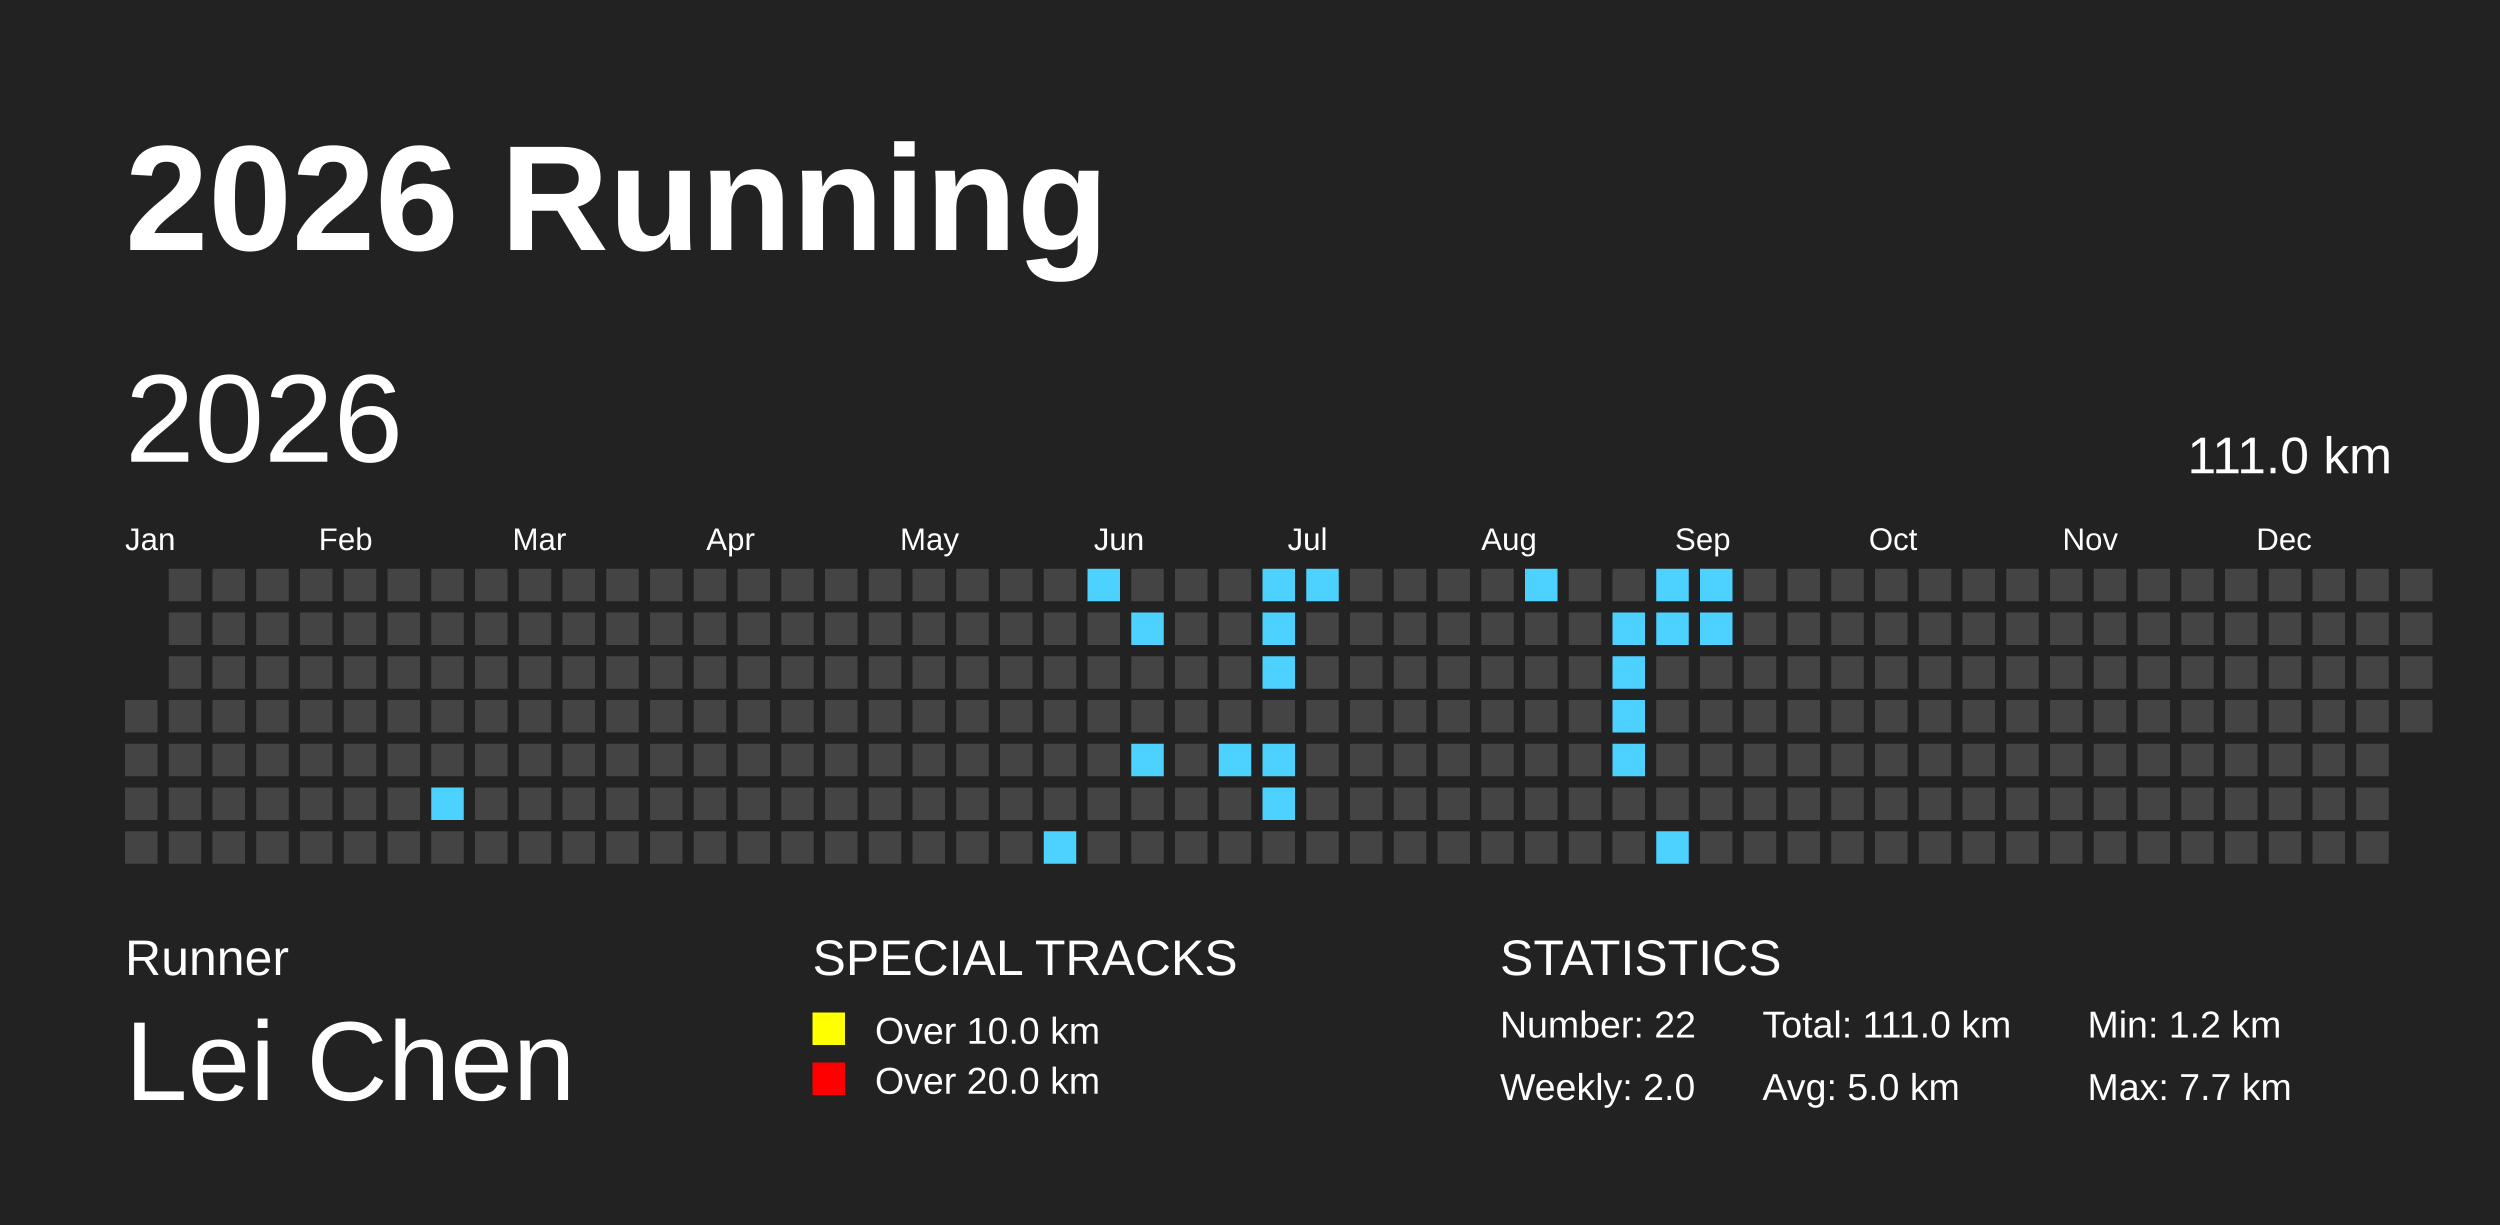
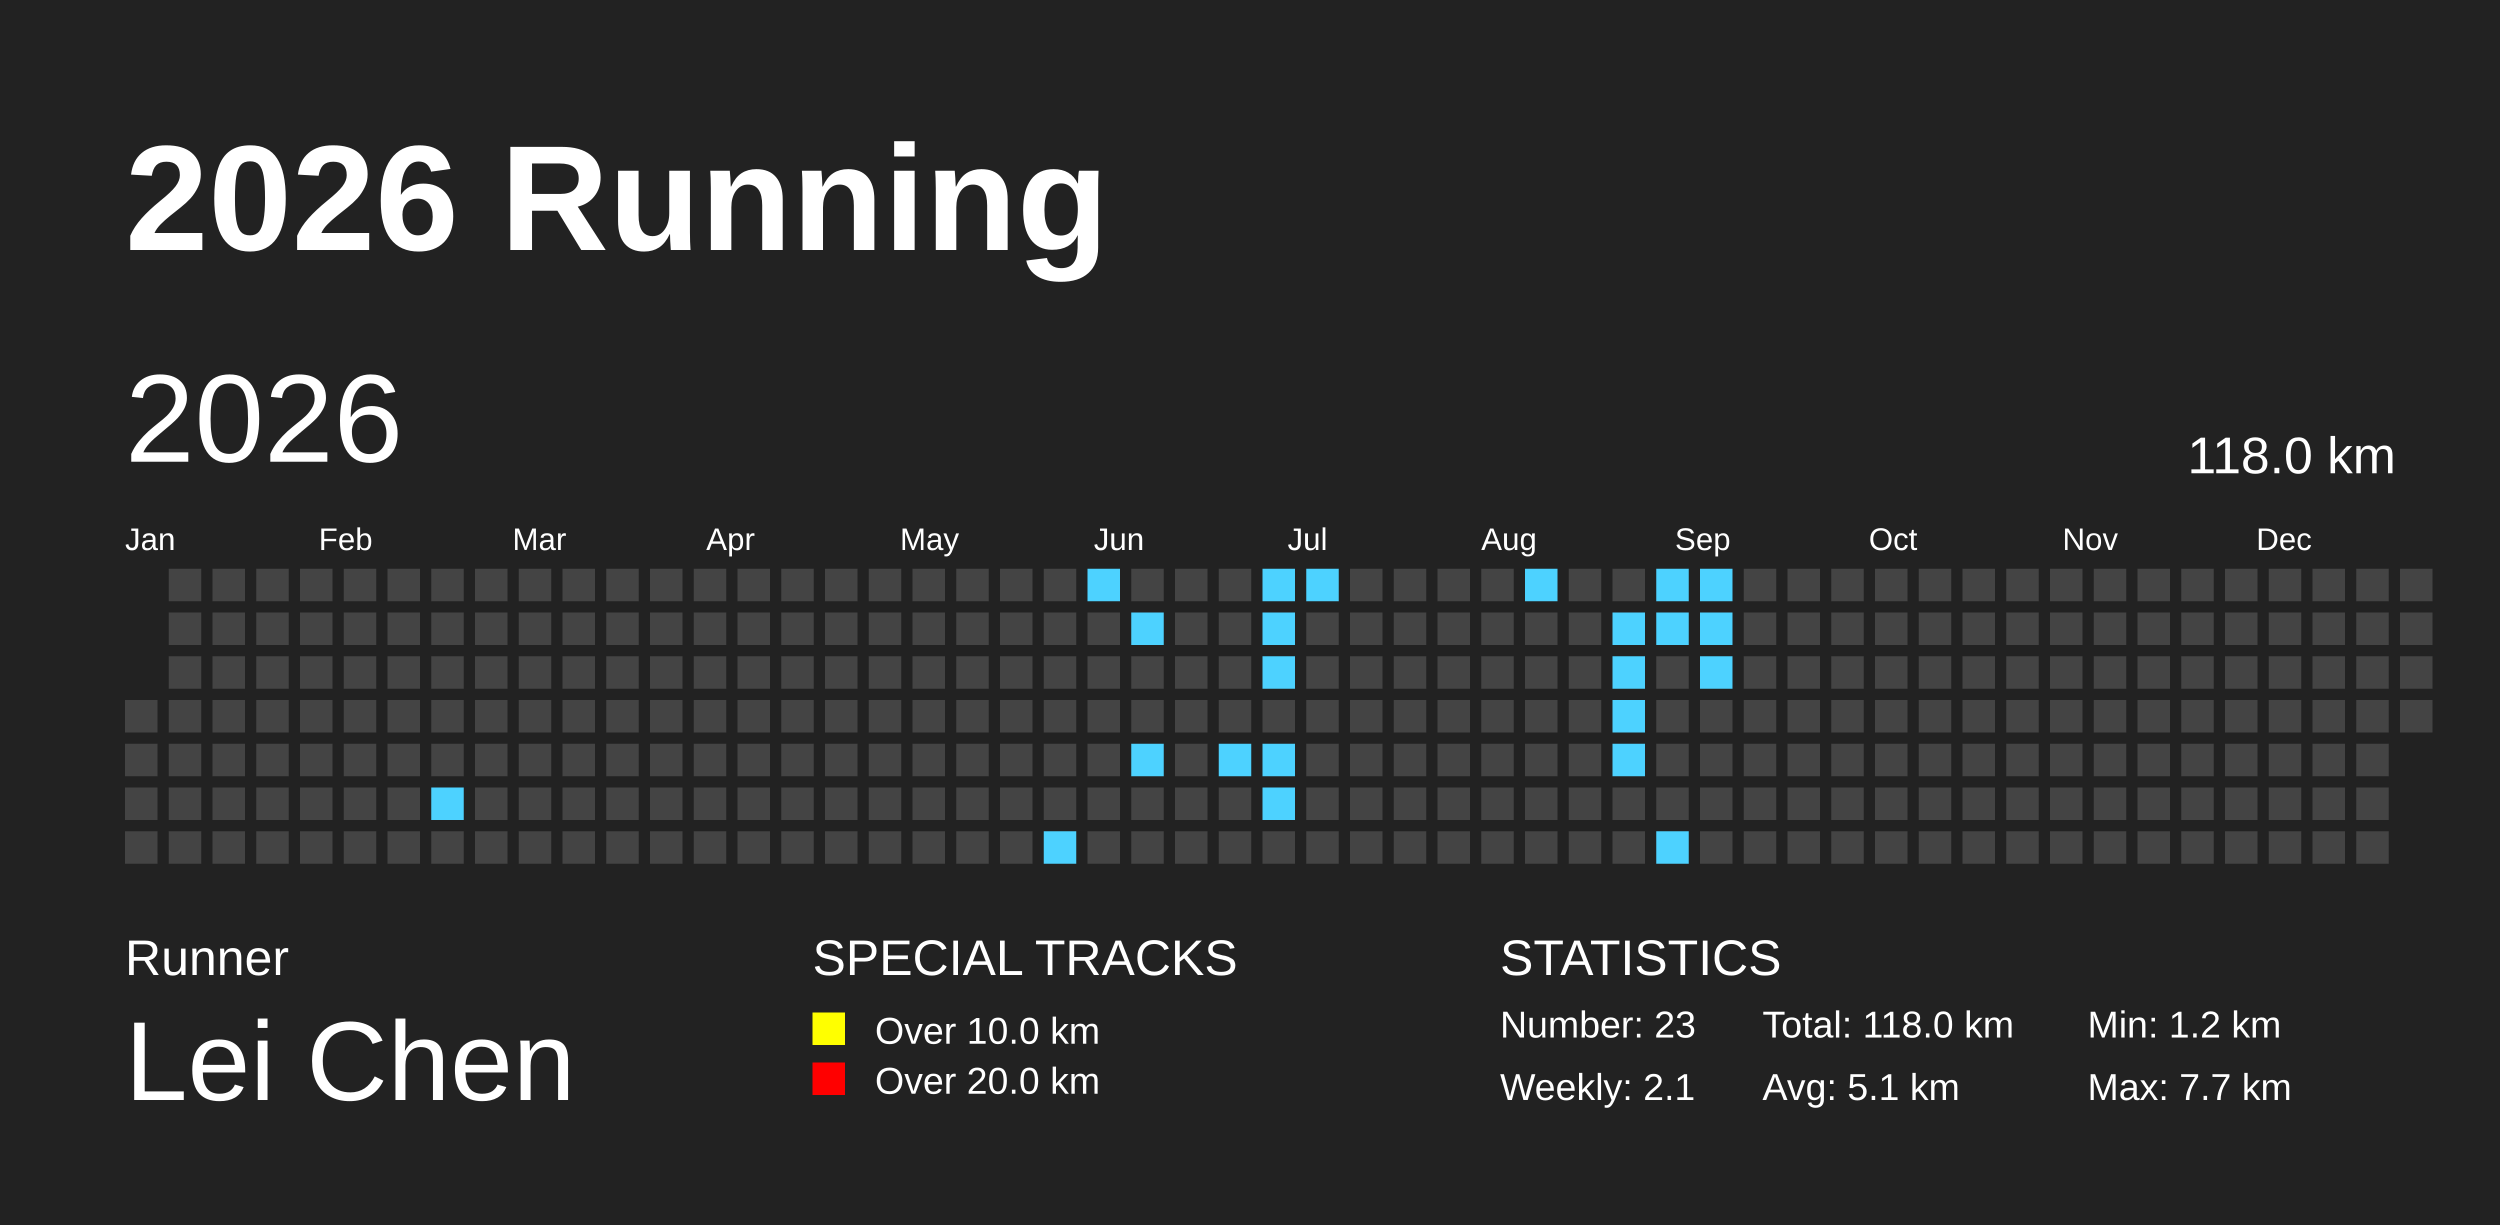
<svg xmlns="http://www.w3.org/2000/svg" baseProfile="full" height="98mm" version="1.1" viewBox="0,0,200,98" width="200mm">
  <defs />
  <rect fill="#222222" height="98" width="200" x="0" y="0" />
  <text fill="#FFFFFF" style="font-size:12px; font-family:Arial; font-weight:bold;" x="10" y="20">2026 Running</text>
  <text fill="#FFFFFF" style="font-size:4px; font-family:Arial" x="10" y="78">Runner</text>
  <text fill="#FFFFFF" style="font-size:9px; font-family:Arial" x="10" y="88">Lei Chen</text>
  <text fill="#FFFFFF" style="font-size:4px; font-family:Arial" x="65" y="78">SPECIAL TRACKS</text>
  <rect fill="yellow" height="2.6" width="2.6" x="65" y="81" />
  <text fill="#FFFFFF" style="font-size:3px; font-family:Arial" x="70" y="83.5">Over 10.0 km</text>
  <rect fill="red" height="2.6" width="2.6" x="65" y="85" />
  <text fill="#FFFFFF" style="font-size:3px; font-family:Arial" x="70" y="87.5">Over 20.0 km</text>
  <text fill="#FFFFFF" style="font-size:4px; font-family:Arial" x="120" y="78">STATISTICS</text>
-   <text fill="#FFFFFF" style="font-size:3px; font-family:Arial" x="120" y="83">Number: 22</text>
-   <text fill="#FFFFFF" style="font-size:3px; font-family:Arial" x="120" y="88">Weekly: 2.0</text>
-   <text fill="#FFFFFF" style="font-size:3px; font-family:Arial" x="141" y="83">Total: 111.0 km</text>
-   <text fill="#FFFFFF" style="font-size:3px; font-family:Arial" x="141" y="88">Avg: 5.0 km</text>
+   <text fill="#FFFFFF" style="font-size:3px; font-family:Arial" x="120" y="83">Number: 23</text>
+   <text fill="#FFFFFF" style="font-size:3px; font-family:Arial" x="120" y="88">Weekly: 2.1</text>
+   <text fill="#FFFFFF" style="font-size:3px; font-family:Arial" x="141" y="83">Total: 118.0 km</text>
+   <text fill="#FFFFFF" style="font-size:3px; font-family:Arial" x="141" y="88">Avg: 5.1 km</text>
  <text fill="#FFFFFF" style="font-size:3px; font-family:Arial" x="167" y="83">Min: 1.2 km</text>
  <text fill="#FFFFFF" style="font-size:3px; font-family:Arial" x="167" y="88">Max: 7.7 km</text>
  <text dominant-baseline="hanging" fill="#FFFFFF" style="font-size:10.0px; font-family:Arial;" x="10" y="30">2026</text>
-   <text dominant-baseline="hanging" fill="#FFFFFF" style="font-size:4.125px; font-family:Arial;" x="175" y="35">111.0 km</text>
+   <text dominant-baseline="hanging" fill="#FFFFFF" style="font-size:4.125px; font-family:Arial;" x="175" y="35">118.0 km</text>
  <text fill="#FFFFFF" style="font-size:2.5px; font-family:Arial" x="10.0" y="44">Jan</text>
  <text fill="#FFFFFF" style="font-size:2.5px; font-family:Arial" x="25.5" y="44">Feb</text>
  <text fill="#FFFFFF" style="font-size:2.5px; font-family:Arial" x="41.0" y="44">Mar</text>
  <text fill="#FFFFFF" style="font-size:2.5px; font-family:Arial" x="56.5" y="44">Apr</text>
  <text fill="#FFFFFF" style="font-size:2.5px; font-family:Arial" x="72.0" y="44">May</text>
  <text fill="#FFFFFF" style="font-size:2.5px; font-family:Arial" x="87.5" y="44">Jun</text>
  <text fill="#FFFFFF" style="font-size:2.5px; font-family:Arial" x="103.0" y="44">Jul</text>
  <text fill="#FFFFFF" style="font-size:2.5px; font-family:Arial" x="118.5" y="44">Aug</text>
  <text fill="#FFFFFF" style="font-size:2.5px; font-family:Arial" x="134.0" y="44">Sep</text>
  <text fill="#FFFFFF" style="font-size:2.5px; font-family:Arial" x="149.5" y="44">Oct</text>
  <text fill="#FFFFFF" style="font-size:2.5px; font-family:Arial" x="165.0" y="44">Nov</text>
  <text fill="#FFFFFF" style="font-size:2.5px; font-family:Arial" x="180.5" y="44">Dec</text>
  <rect fill="#444444" height="2.6" width="2.6" x="10.0" y="56.0" />
  <rect fill="#444444" height="2.6" width="2.6" x="10.0" y="59.5" />
  <rect fill="#444444" height="2.6" width="2.6" x="10.0" y="63.0" />
  <rect fill="#444444" height="2.6" width="2.6" x="10.0" y="66.5" />
  <rect fill="#444444" height="2.6" width="2.6" x="13.5" y="45.5" />
  <rect fill="#444444" height="2.6" width="2.6" x="13.5" y="49.0" />
  <rect fill="#444444" height="2.6" width="2.6" x="13.5" y="52.5" />
  <rect fill="#444444" height="2.6" width="2.6" x="13.5" y="56.0" />
  <rect fill="#444444" height="2.6" width="2.6" x="13.5" y="59.5" />
  <rect fill="#444444" height="2.6" width="2.6" x="13.5" y="63.0" />
  <rect fill="#444444" height="2.6" width="2.6" x="13.5" y="66.5" />
  <rect fill="#444444" height="2.6" width="2.6" x="17.0" y="45.5" />
  <rect fill="#444444" height="2.6" width="2.6" x="17.0" y="49.0" />
  <rect fill="#444444" height="2.6" width="2.6" x="17.0" y="52.5" />
  <rect fill="#444444" height="2.6" width="2.6" x="17.0" y="56.0" />
  <rect fill="#444444" height="2.6" width="2.6" x="17.0" y="59.5" />
  <rect fill="#444444" height="2.6" width="2.6" x="17.0" y="63.0" />
  <rect fill="#444444" height="2.6" width="2.6" x="17.0" y="66.5" />
  <rect fill="#444444" height="2.6" width="2.6" x="20.5" y="45.5" />
  <rect fill="#444444" height="2.6" width="2.6" x="20.5" y="49.0" />
  <rect fill="#444444" height="2.6" width="2.6" x="20.5" y="52.5" />
  <rect fill="#444444" height="2.6" width="2.6" x="20.5" y="56.0" />
  <rect fill="#444444" height="2.6" width="2.6" x="20.5" y="59.5" />
  <rect fill="#444444" height="2.6" width="2.6" x="20.5" y="63.0" />
  <rect fill="#444444" height="2.6" width="2.6" x="20.5" y="66.5" />
  <rect fill="#444444" height="2.6" width="2.6" x="24.0" y="45.5" />
  <rect fill="#444444" height="2.6" width="2.6" x="24.0" y="49.0" />
  <rect fill="#444444" height="2.6" width="2.6" x="24.0" y="52.5" />
  <rect fill="#444444" height="2.6" width="2.6" x="24.0" y="56.0" />
  <rect fill="#444444" height="2.6" width="2.6" x="24.0" y="59.5" />
  <rect fill="#444444" height="2.6" width="2.6" x="24.0" y="63.0" />
  <rect fill="#444444" height="2.6" width="2.6" x="24.0" y="66.5" />
  <rect fill="#444444" height="2.6" width="2.6" x="27.5" y="45.5" />
  <rect fill="#444444" height="2.6" width="2.6" x="27.5" y="49.0" />
  <rect fill="#444444" height="2.6" width="2.6" x="27.5" y="52.5" />
  <rect fill="#444444" height="2.6" width="2.6" x="27.5" y="56.0" />
  <rect fill="#444444" height="2.6" width="2.6" x="27.5" y="59.5" />
  <rect fill="#444444" height="2.6" width="2.6" x="27.5" y="63.0" />
  <rect fill="#444444" height="2.6" width="2.6" x="27.5" y="66.5" />
  <rect fill="#444444" height="2.6" width="2.6" x="31.0" y="45.5" />
  <rect fill="#444444" height="2.6" width="2.6" x="31.0" y="49.0" />
  <rect fill="#444444" height="2.6" width="2.6" x="31.0" y="52.5" />
  <rect fill="#444444" height="2.6" width="2.6" x="31.0" y="56.0" />
  <rect fill="#444444" height="2.6" width="2.6" x="31.0" y="59.5" />
  <rect fill="#444444" height="2.6" width="2.6" x="31.0" y="63.0" />
  <rect fill="#444444" height="2.6" width="2.6" x="31.0" y="66.5" />
  <rect fill="#444444" height="2.6" width="2.6" x="34.5" y="45.5" />
  <rect fill="#444444" height="2.6" width="2.6" x="34.5" y="49.0" />
  <rect fill="#444444" height="2.6" width="2.6" x="34.5" y="52.5" />
  <rect fill="#444444" height="2.6" width="2.6" x="34.5" y="56.0" />
  <rect fill="#444444" height="2.6" width="2.6" x="34.5" y="59.5" />
  <rect fill="#4DD2FF" height="2.6" width="2.6" x="34.5" y="63.0" />
  <rect fill="#444444" height="2.6" width="2.6" x="34.5" y="66.5" />
  <rect fill="#444444" height="2.6" width="2.6" x="38.0" y="45.5" />
  <rect fill="#444444" height="2.6" width="2.6" x="38.0" y="49.0" />
  <rect fill="#444444" height="2.6" width="2.6" x="38.0" y="52.5" />
  <rect fill="#444444" height="2.6" width="2.6" x="38.0" y="56.0" />
  <rect fill="#444444" height="2.6" width="2.6" x="38.0" y="59.5" />
  <rect fill="#444444" height="2.6" width="2.6" x="38.0" y="63.0" />
  <rect fill="#444444" height="2.6" width="2.6" x="38.0" y="66.5" />
  <rect fill="#444444" height="2.6" width="2.6" x="41.5" y="45.5" />
  <rect fill="#444444" height="2.6" width="2.6" x="41.5" y="49.0" />
  <rect fill="#444444" height="2.6" width="2.6" x="41.5" y="52.5" />
  <rect fill="#444444" height="2.6" width="2.6" x="41.5" y="56.0" />
  <rect fill="#444444" height="2.6" width="2.6" x="41.5" y="59.5" />
  <rect fill="#444444" height="2.6" width="2.6" x="41.5" y="63.0" />
  <rect fill="#444444" height="2.6" width="2.6" x="41.5" y="66.5" />
  <rect fill="#444444" height="2.6" width="2.6" x="45.0" y="45.5" />
  <rect fill="#444444" height="2.6" width="2.6" x="45.0" y="49.0" />
  <rect fill="#444444" height="2.6" width="2.6" x="45.0" y="52.5" />
  <rect fill="#444444" height="2.6" width="2.6" x="45.0" y="56.0" />
  <rect fill="#444444" height="2.6" width="2.6" x="45.0" y="59.5" />
  <rect fill="#444444" height="2.6" width="2.6" x="45.0" y="63.0" />
  <rect fill="#444444" height="2.6" width="2.6" x="45.0" y="66.5" />
  <rect fill="#444444" height="2.6" width="2.6" x="48.5" y="45.5" />
  <rect fill="#444444" height="2.6" width="2.6" x="48.5" y="49.0" />
  <rect fill="#444444" height="2.6" width="2.6" x="48.5" y="52.5" />
  <rect fill="#444444" height="2.6" width="2.6" x="48.5" y="56.0" />
  <rect fill="#444444" height="2.6" width="2.6" x="48.5" y="59.5" />
  <rect fill="#444444" height="2.6" width="2.6" x="48.5" y="63.0" />
  <rect fill="#444444" height="2.6" width="2.6" x="48.5" y="66.5" />
  <rect fill="#444444" height="2.6" width="2.6" x="52.0" y="45.5" />
  <rect fill="#444444" height="2.6" width="2.6" x="52.0" y="49.0" />
  <rect fill="#444444" height="2.6" width="2.6" x="52.0" y="52.5" />
  <rect fill="#444444" height="2.6" width="2.6" x="52.0" y="56.0" />
  <rect fill="#444444" height="2.6" width="2.6" x="52.0" y="59.5" />
  <rect fill="#444444" height="2.6" width="2.6" x="52.0" y="63.0" />
  <rect fill="#444444" height="2.6" width="2.6" x="52.0" y="66.5" />
  <rect fill="#444444" height="2.6" width="2.6" x="55.5" y="45.5" />
  <rect fill="#444444" height="2.6" width="2.6" x="55.5" y="49.0" />
  <rect fill="#444444" height="2.6" width="2.6" x="55.5" y="52.5" />
  <rect fill="#444444" height="2.6" width="2.6" x="55.5" y="56.0" />
  <rect fill="#444444" height="2.6" width="2.6" x="55.5" y="59.5" />
  <rect fill="#444444" height="2.6" width="2.6" x="55.5" y="63.0" />
  <rect fill="#444444" height="2.6" width="2.6" x="55.5" y="66.5" />
  <rect fill="#444444" height="2.6" width="2.6" x="59.0" y="45.5" />
  <rect fill="#444444" height="2.6" width="2.6" x="59.0" y="49.0" />
  <rect fill="#444444" height="2.6" width="2.6" x="59.0" y="52.5" />
  <rect fill="#444444" height="2.6" width="2.6" x="59.0" y="56.0" />
  <rect fill="#444444" height="2.6" width="2.6" x="59.0" y="59.5" />
  <rect fill="#444444" height="2.6" width="2.6" x="59.0" y="63.0" />
  <rect fill="#444444" height="2.6" width="2.6" x="59.0" y="66.5" />
  <rect fill="#444444" height="2.6" width="2.6" x="62.5" y="45.5" />
  <rect fill="#444444" height="2.6" width="2.6" x="62.5" y="49.0" />
  <rect fill="#444444" height="2.6" width="2.6" x="62.5" y="52.5" />
  <rect fill="#444444" height="2.6" width="2.6" x="62.5" y="56.0" />
  <rect fill="#444444" height="2.6" width="2.6" x="62.5" y="59.5" />
  <rect fill="#444444" height="2.6" width="2.6" x="62.5" y="63.0" />
  <rect fill="#444444" height="2.6" width="2.6" x="62.5" y="66.5" />
  <rect fill="#444444" height="2.6" width="2.6" x="66.0" y="45.5" />
  <rect fill="#444444" height="2.6" width="2.6" x="66.0" y="49.0" />
  <rect fill="#444444" height="2.6" width="2.6" x="66.0" y="52.5" />
  <rect fill="#444444" height="2.6" width="2.6" x="66.0" y="56.0" />
  <rect fill="#444444" height="2.6" width="2.6" x="66.0" y="59.5" />
  <rect fill="#444444" height="2.6" width="2.6" x="66.0" y="63.0" />
  <rect fill="#444444" height="2.6" width="2.6" x="66.0" y="66.5" />
  <rect fill="#444444" height="2.6" width="2.6" x="69.5" y="45.5" />
  <rect fill="#444444" height="2.6" width="2.6" x="69.5" y="49.0" />
  <rect fill="#444444" height="2.6" width="2.6" x="69.5" y="52.5" />
  <rect fill="#444444" height="2.6" width="2.6" x="69.5" y="56.0" />
  <rect fill="#444444" height="2.6" width="2.6" x="69.5" y="59.5" />
  <rect fill="#444444" height="2.6" width="2.6" x="69.5" y="63.0" />
  <rect fill="#444444" height="2.6" width="2.6" x="69.5" y="66.5" />
  <rect fill="#444444" height="2.6" width="2.6" x="73.0" y="45.5" />
  <rect fill="#444444" height="2.6" width="2.6" x="73.0" y="49.0" />
  <rect fill="#444444" height="2.6" width="2.6" x="73.0" y="52.5" />
  <rect fill="#444444" height="2.6" width="2.6" x="73.0" y="56.0" />
  <rect fill="#444444" height="2.6" width="2.6" x="73.0" y="59.5" />
  <rect fill="#444444" height="2.6" width="2.6" x="73.0" y="63.0" />
  <rect fill="#444444" height="2.6" width="2.6" x="73.0" y="66.5" />
  <rect fill="#444444" height="2.6" width="2.6" x="76.5" y="45.5" />
  <rect fill="#444444" height="2.6" width="2.6" x="76.5" y="49.0" />
  <rect fill="#444444" height="2.6" width="2.6" x="76.5" y="52.5" />
  <rect fill="#444444" height="2.6" width="2.6" x="76.5" y="56.0" />
  <rect fill="#444444" height="2.6" width="2.6" x="76.5" y="59.5" />
  <rect fill="#444444" height="2.6" width="2.6" x="76.5" y="63.0" />
  <rect fill="#444444" height="2.6" width="2.6" x="76.5" y="66.5" />
  <rect fill="#444444" height="2.6" width="2.6" x="80.0" y="45.5" />
  <rect fill="#444444" height="2.6" width="2.6" x="80.0" y="49.0" />
  <rect fill="#444444" height="2.6" width="2.6" x="80.0" y="52.5" />
  <rect fill="#444444" height="2.6" width="2.6" x="80.0" y="56.0" />
  <rect fill="#444444" height="2.6" width="2.6" x="80.0" y="59.5" />
  <rect fill="#444444" height="2.6" width="2.6" x="80.0" y="63.0" />
  <rect fill="#444444" height="2.6" width="2.6" x="80.0" y="66.5" />
  <rect fill="#444444" height="2.6" width="2.6" x="83.5" y="45.5" />
  <rect fill="#444444" height="2.6" width="2.6" x="83.5" y="49.0" />
  <rect fill="#444444" height="2.6" width="2.6" x="83.5" y="52.5" />
  <rect fill="#444444" height="2.6" width="2.6" x="83.5" y="56.0" />
  <rect fill="#444444" height="2.6" width="2.6" x="83.5" y="59.5" />
  <rect fill="#444444" height="2.6" width="2.6" x="83.5" y="63.0" />
  <rect fill="#4DD2FF" height="2.6" width="2.6" x="83.5" y="66.5" />
  <rect fill="#4DD2FF" height="2.6" width="2.6" x="87.0" y="45.5" />
  <rect fill="#444444" height="2.6" width="2.6" x="87.0" y="49.0" />
  <rect fill="#444444" height="2.6" width="2.6" x="87.0" y="52.5" />
  <rect fill="#444444" height="2.6" width="2.6" x="87.0" y="56.0" />
  <rect fill="#444444" height="2.6" width="2.6" x="87.0" y="59.5" />
  <rect fill="#444444" height="2.6" width="2.6" x="87.0" y="63.0" />
  <rect fill="#444444" height="2.6" width="2.6" x="87.0" y="66.5" />
  <rect fill="#444444" height="2.6" width="2.6" x="90.5" y="45.5" />
  <rect fill="#4DD2FF" height="2.6" width="2.6" x="90.5" y="49.0" />
  <rect fill="#444444" height="2.6" width="2.6" x="90.5" y="52.5" />
  <rect fill="#444444" height="2.6" width="2.6" x="90.5" y="56.0" />
  <rect fill="#4DD2FF" height="2.6" width="2.6" x="90.5" y="59.5" />
  <rect fill="#444444" height="2.6" width="2.6" x="90.5" y="63.0" />
  <rect fill="#444444" height="2.6" width="2.6" x="90.5" y="66.5" />
  <rect fill="#444444" height="2.6" width="2.6" x="94.0" y="45.5" />
  <rect fill="#444444" height="2.6" width="2.6" x="94.0" y="49.0" />
  <rect fill="#444444" height="2.6" width="2.6" x="94.0" y="52.5" />
  <rect fill="#444444" height="2.6" width="2.6" x="94.0" y="56.0" />
  <rect fill="#444444" height="2.6" width="2.6" x="94.0" y="59.5" />
  <rect fill="#444444" height="2.6" width="2.6" x="94.0" y="63.0" />
  <rect fill="#444444" height="2.6" width="2.6" x="94.0" y="66.5" />
  <rect fill="#444444" height="2.6" width="2.6" x="97.5" y="45.5" />
  <rect fill="#444444" height="2.6" width="2.6" x="97.5" y="49.0" />
  <rect fill="#444444" height="2.6" width="2.6" x="97.5" y="52.5" />
  <rect fill="#444444" height="2.6" width="2.6" x="97.5" y="56.0" />
  <rect fill="#4DD2FF" height="2.6" width="2.6" x="97.5" y="59.5" />
  <rect fill="#444444" height="2.6" width="2.6" x="97.5" y="63.0" />
  <rect fill="#444444" height="2.6" width="2.6" x="97.5" y="66.5" />
  <rect fill="#4DD2FF" height="2.6" width="2.6" x="101.0" y="45.5" />
  <rect fill="#4DD2FF" height="2.6" width="2.6" x="101.0" y="49.0" />
  <rect fill="#4DD2FF" height="2.6" width="2.6" x="101.0" y="52.5" />
  <rect fill="#444444" height="2.6" width="2.6" x="101.0" y="56.0" />
  <rect fill="#4DD2FF" height="2.6" width="2.6" x="101.0" y="59.5" />
  <rect fill="#4DD2FF" height="2.6" width="2.6" x="101.0" y="63.0" />
  <rect fill="#444444" height="2.6" width="2.6" x="101.0" y="66.5" />
  <rect fill="#4DD2FF" height="2.6" width="2.6" x="104.5" y="45.5" />
  <rect fill="#444444" height="2.6" width="2.6" x="104.5" y="49.0" />
  <rect fill="#444444" height="2.6" width="2.6" x="104.5" y="52.5" />
  <rect fill="#444444" height="2.6" width="2.6" x="104.5" y="56.0" />
  <rect fill="#444444" height="2.6" width="2.6" x="104.5" y="59.5" />
  <rect fill="#444444" height="2.6" width="2.6" x="104.5" y="63.0" />
  <rect fill="#444444" height="2.6" width="2.6" x="104.5" y="66.5" />
  <rect fill="#444444" height="2.6" width="2.6" x="108.0" y="45.5" />
  <rect fill="#444444" height="2.6" width="2.6" x="108.0" y="49.0" />
  <rect fill="#444444" height="2.6" width="2.6" x="108.0" y="52.5" />
  <rect fill="#444444" height="2.6" width="2.6" x="108.0" y="56.0" />
  <rect fill="#444444" height="2.6" width="2.6" x="108.0" y="59.5" />
  <rect fill="#444444" height="2.6" width="2.6" x="108.0" y="63.0" />
  <rect fill="#444444" height="2.6" width="2.6" x="108.0" y="66.5" />
  <rect fill="#444444" height="2.6" width="2.6" x="111.5" y="45.5" />
  <rect fill="#444444" height="2.6" width="2.6" x="111.5" y="49.0" />
  <rect fill="#444444" height="2.6" width="2.6" x="111.5" y="52.5" />
  <rect fill="#444444" height="2.6" width="2.6" x="111.5" y="56.0" />
  <rect fill="#444444" height="2.6" width="2.6" x="111.5" y="59.5" />
  <rect fill="#444444" height="2.6" width="2.6" x="111.5" y="63.0" />
  <rect fill="#444444" height="2.6" width="2.6" x="111.5" y="66.5" />
  <rect fill="#444444" height="2.6" width="2.6" x="115.0" y="45.5" />
  <rect fill="#444444" height="2.6" width="2.6" x="115.0" y="49.0" />
  <rect fill="#444444" height="2.6" width="2.6" x="115.0" y="52.5" />
  <rect fill="#444444" height="2.6" width="2.6" x="115.0" y="56.0" />
  <rect fill="#444444" height="2.6" width="2.6" x="115.0" y="59.5" />
  <rect fill="#444444" height="2.6" width="2.6" x="115.0" y="63.0" />
  <rect fill="#444444" height="2.6" width="2.6" x="115.0" y="66.5" />
  <rect fill="#444444" height="2.6" width="2.6" x="118.5" y="45.5" />
  <rect fill="#444444" height="2.6" width="2.6" x="118.5" y="49.0" />
  <rect fill="#444444" height="2.6" width="2.6" x="118.5" y="52.5" />
  <rect fill="#444444" height="2.6" width="2.6" x="118.5" y="56.0" />
  <rect fill="#444444" height="2.6" width="2.6" x="118.5" y="59.5" />
  <rect fill="#444444" height="2.6" width="2.6" x="118.5" y="63.0" />
  <rect fill="#444444" height="2.6" width="2.6" x="118.5" y="66.5" />
  <rect fill="#4DD2FF" height="2.6" width="2.6" x="122.0" y="45.5" />
  <rect fill="#444444" height="2.6" width="2.6" x="122.0" y="49.0" />
  <rect fill="#444444" height="2.6" width="2.6" x="122.0" y="52.5" />
  <rect fill="#444444" height="2.6" width="2.6" x="122.0" y="56.0" />
  <rect fill="#444444" height="2.6" width="2.6" x="122.0" y="59.5" />
  <rect fill="#444444" height="2.6" width="2.6" x="122.0" y="63.0" />
  <rect fill="#444444" height="2.6" width="2.6" x="122.0" y="66.5" />
  <rect fill="#444444" height="2.6" width="2.6" x="125.5" y="45.5" />
  <rect fill="#444444" height="2.6" width="2.6" x="125.5" y="49.0" />
  <rect fill="#444444" height="2.6" width="2.6" x="125.5" y="52.5" />
  <rect fill="#444444" height="2.6" width="2.6" x="125.5" y="56.0" />
  <rect fill="#444444" height="2.6" width="2.6" x="125.5" y="59.5" />
  <rect fill="#444444" height="2.6" width="2.6" x="125.5" y="63.0" />
  <rect fill="#444444" height="2.6" width="2.6" x="125.5" y="66.5" />
  <rect fill="#444444" height="2.6" width="2.6" x="129.0" y="45.5" />
  <rect fill="#4DD2FF" height="2.6" width="2.6" x="129.0" y="49.0" />
  <rect fill="#4DD2FF" height="2.6" width="2.6" x="129.0" y="52.5" />
  <rect fill="#4DD2FF" height="2.6" width="2.6" x="129.0" y="56.0" />
  <rect fill="#4DD2FF" height="2.6" width="2.6" x="129.0" y="59.5" />
  <rect fill="#444444" height="2.6" width="2.6" x="129.0" y="63.0" />
  <rect fill="#444444" height="2.6" width="2.6" x="129.0" y="66.5" />
  <rect fill="#4DD2FF" height="2.6" width="2.6" x="132.5" y="45.5" />
  <rect fill="#4DD2FF" height="2.6" width="2.6" x="132.5" y="49.0" />
  <rect fill="#444444" height="2.6" width="2.6" x="132.5" y="52.5" />
  <rect fill="#444444" height="2.6" width="2.6" x="132.5" y="56.0" />
  <rect fill="#444444" height="2.6" width="2.6" x="132.5" y="59.5" />
  <rect fill="#444444" height="2.6" width="2.6" x="132.5" y="63.0" />
  <rect fill="#4DD2FF" height="2.6" width="2.6" x="132.5" y="66.5" />
  <rect fill="#4DD2FF" height="2.6" width="2.6" x="136.0" y="45.5" />
  <rect fill="#4DD2FF" height="2.6" width="2.6" x="136.0" y="49.0" />
-   <rect fill="#444444" height="2.6" width="2.6" x="136.0" y="52.5" />
+   <rect fill="#4DD2FF" height="2.6" width="2.6" x="136.0" y="52.5" />
  <rect fill="#444444" height="2.6" width="2.6" x="136.0" y="56.0" />
  <rect fill="#444444" height="2.6" width="2.6" x="136.0" y="59.5" />
  <rect fill="#444444" height="2.6" width="2.6" x="136.0" y="63.0" />
  <rect fill="#444444" height="2.6" width="2.6" x="136.0" y="66.5" />
  <rect fill="#444444" height="2.6" width="2.6" x="139.5" y="45.5" />
  <rect fill="#444444" height="2.6" width="2.6" x="139.5" y="49.0" />
  <rect fill="#444444" height="2.6" width="2.6" x="139.5" y="52.5" />
  <rect fill="#444444" height="2.6" width="2.6" x="139.5" y="56.0" />
  <rect fill="#444444" height="2.6" width="2.6" x="139.5" y="59.5" />
  <rect fill="#444444" height="2.6" width="2.6" x="139.5" y="63.0" />
  <rect fill="#444444" height="2.6" width="2.6" x="139.5" y="66.5" />
  <rect fill="#444444" height="2.6" width="2.6" x="143.0" y="45.5" />
  <rect fill="#444444" height="2.6" width="2.6" x="143.0" y="49.0" />
  <rect fill="#444444" height="2.6" width="2.6" x="143.0" y="52.5" />
  <rect fill="#444444" height="2.6" width="2.6" x="143.0" y="56.0" />
  <rect fill="#444444" height="2.6" width="2.6" x="143.0" y="59.5" />
  <rect fill="#444444" height="2.6" width="2.6" x="143.0" y="63.0" />
  <rect fill="#444444" height="2.6" width="2.6" x="143.0" y="66.5" />
  <rect fill="#444444" height="2.6" width="2.6" x="146.5" y="45.5" />
  <rect fill="#444444" height="2.6" width="2.6" x="146.5" y="49.0" />
  <rect fill="#444444" height="2.6" width="2.6" x="146.5" y="52.5" />
  <rect fill="#444444" height="2.6" width="2.6" x="146.5" y="56.0" />
  <rect fill="#444444" height="2.6" width="2.6" x="146.5" y="59.5" />
  <rect fill="#444444" height="2.6" width="2.6" x="146.5" y="63.0" />
  <rect fill="#444444" height="2.6" width="2.6" x="146.5" y="66.5" />
  <rect fill="#444444" height="2.6" width="2.6" x="150.0" y="45.5" />
  <rect fill="#444444" height="2.6" width="2.6" x="150.0" y="49.0" />
  <rect fill="#444444" height="2.6" width="2.6" x="150.0" y="52.5" />
  <rect fill="#444444" height="2.6" width="2.6" x="150.0" y="56.0" />
  <rect fill="#444444" height="2.6" width="2.6" x="150.0" y="59.5" />
  <rect fill="#444444" height="2.6" width="2.6" x="150.0" y="63.0" />
  <rect fill="#444444" height="2.6" width="2.6" x="150.0" y="66.5" />
  <rect fill="#444444" height="2.6" width="2.6" x="153.5" y="45.5" />
  <rect fill="#444444" height="2.6" width="2.6" x="153.5" y="49.0" />
  <rect fill="#444444" height="2.6" width="2.6" x="153.5" y="52.5" />
  <rect fill="#444444" height="2.6" width="2.6" x="153.5" y="56.0" />
  <rect fill="#444444" height="2.6" width="2.6" x="153.5" y="59.5" />
  <rect fill="#444444" height="2.6" width="2.6" x="153.5" y="63.0" />
  <rect fill="#444444" height="2.6" width="2.6" x="153.5" y="66.5" />
  <rect fill="#444444" height="2.6" width="2.6" x="157.0" y="45.5" />
  <rect fill="#444444" height="2.6" width="2.6" x="157.0" y="49.0" />
  <rect fill="#444444" height="2.6" width="2.6" x="157.0" y="52.5" />
  <rect fill="#444444" height="2.6" width="2.6" x="157.0" y="56.0" />
  <rect fill="#444444" height="2.6" width="2.6" x="157.0" y="59.5" />
  <rect fill="#444444" height="2.6" width="2.6" x="157.0" y="63.0" />
  <rect fill="#444444" height="2.6" width="2.6" x="157.0" y="66.5" />
  <rect fill="#444444" height="2.6" width="2.6" x="160.5" y="45.5" />
  <rect fill="#444444" height="2.6" width="2.6" x="160.5" y="49.0" />
  <rect fill="#444444" height="2.6" width="2.6" x="160.5" y="52.5" />
  <rect fill="#444444" height="2.6" width="2.6" x="160.5" y="56.0" />
  <rect fill="#444444" height="2.6" width="2.6" x="160.5" y="59.5" />
  <rect fill="#444444" height="2.6" width="2.6" x="160.5" y="63.0" />
  <rect fill="#444444" height="2.6" width="2.6" x="160.5" y="66.5" />
  <rect fill="#444444" height="2.6" width="2.6" x="164.0" y="45.5" />
  <rect fill="#444444" height="2.6" width="2.6" x="164.0" y="49.0" />
  <rect fill="#444444" height="2.6" width="2.6" x="164.0" y="52.5" />
  <rect fill="#444444" height="2.6" width="2.6" x="164.0" y="56.0" />
  <rect fill="#444444" height="2.6" width="2.6" x="164.0" y="59.5" />
  <rect fill="#444444" height="2.6" width="2.6" x="164.0" y="63.0" />
  <rect fill="#444444" height="2.6" width="2.6" x="164.0" y="66.5" />
  <rect fill="#444444" height="2.6" width="2.6" x="167.5" y="45.5" />
  <rect fill="#444444" height="2.6" width="2.6" x="167.5" y="49.0" />
  <rect fill="#444444" height="2.6" width="2.6" x="167.5" y="52.5" />
  <rect fill="#444444" height="2.6" width="2.6" x="167.5" y="56.0" />
  <rect fill="#444444" height="2.6" width="2.6" x="167.5" y="59.5" />
  <rect fill="#444444" height="2.6" width="2.6" x="167.5" y="63.0" />
  <rect fill="#444444" height="2.6" width="2.6" x="167.5" y="66.5" />
  <rect fill="#444444" height="2.6" width="2.6" x="171.0" y="45.5" />
  <rect fill="#444444" height="2.6" width="2.6" x="171.0" y="49.0" />
  <rect fill="#444444" height="2.6" width="2.6" x="171.0" y="52.5" />
  <rect fill="#444444" height="2.6" width="2.6" x="171.0" y="56.0" />
  <rect fill="#444444" height="2.6" width="2.6" x="171.0" y="59.5" />
  <rect fill="#444444" height="2.6" width="2.6" x="171.0" y="63.0" />
  <rect fill="#444444" height="2.6" width="2.6" x="171.0" y="66.5" />
  <rect fill="#444444" height="2.6" width="2.6" x="174.5" y="45.5" />
  <rect fill="#444444" height="2.6" width="2.6" x="174.5" y="49.0" />
  <rect fill="#444444" height="2.6" width="2.6" x="174.5" y="52.5" />
  <rect fill="#444444" height="2.6" width="2.6" x="174.5" y="56.0" />
  <rect fill="#444444" height="2.6" width="2.6" x="174.5" y="59.5" />
  <rect fill="#444444" height="2.6" width="2.6" x="174.5" y="63.0" />
  <rect fill="#444444" height="2.6" width="2.6" x="174.5" y="66.5" />
  <rect fill="#444444" height="2.6" width="2.6" x="178.0" y="45.5" />
  <rect fill="#444444" height="2.6" width="2.6" x="178.0" y="49.0" />
  <rect fill="#444444" height="2.6" width="2.6" x="178.0" y="52.5" />
  <rect fill="#444444" height="2.6" width="2.6" x="178.0" y="56.0" />
  <rect fill="#444444" height="2.6" width="2.6" x="178.0" y="59.5" />
  <rect fill="#444444" height="2.6" width="2.6" x="178.0" y="63.0" />
  <rect fill="#444444" height="2.6" width="2.6" x="178.0" y="66.5" />
  <rect fill="#444444" height="2.6" width="2.6" x="181.5" y="45.5" />
  <rect fill="#444444" height="2.6" width="2.6" x="181.5" y="49.0" />
  <rect fill="#444444" height="2.6" width="2.6" x="181.5" y="52.5" />
  <rect fill="#444444" height="2.6" width="2.6" x="181.5" y="56.0" />
  <rect fill="#444444" height="2.6" width="2.6" x="181.5" y="59.5" />
  <rect fill="#444444" height="2.6" width="2.6" x="181.5" y="63.0" />
  <rect fill="#444444" height="2.6" width="2.6" x="181.5" y="66.5" />
  <rect fill="#444444" height="2.6" width="2.6" x="185.0" y="45.5" />
  <rect fill="#444444" height="2.6" width="2.6" x="185.0" y="49.0" />
  <rect fill="#444444" height="2.6" width="2.6" x="185.0" y="52.5" />
  <rect fill="#444444" height="2.6" width="2.6" x="185.0" y="56.0" />
  <rect fill="#444444" height="2.6" width="2.6" x="185.0" y="59.5" />
  <rect fill="#444444" height="2.6" width="2.6" x="185.0" y="63.0" />
  <rect fill="#444444" height="2.6" width="2.6" x="185.0" y="66.5" />
  <rect fill="#444444" height="2.6" width="2.6" x="188.5" y="45.5" />
  <rect fill="#444444" height="2.6" width="2.6" x="188.5" y="49.0" />
  <rect fill="#444444" height="2.6" width="2.6" x="188.5" y="52.5" />
  <rect fill="#444444" height="2.6" width="2.6" x="188.5" y="56.0" />
  <rect fill="#444444" height="2.6" width="2.6" x="188.5" y="59.5" />
  <rect fill="#444444" height="2.6" width="2.6" x="188.5" y="63.0" />
  <rect fill="#444444" height="2.6" width="2.6" x="188.5" y="66.5" />
  <rect fill="#444444" height="2.6" width="2.6" x="192.0" y="45.5" />
  <rect fill="#444444" height="2.6" width="2.6" x="192.0" y="49.0" />
  <rect fill="#444444" height="2.6" width="2.6" x="192.0" y="52.5" />
  <rect fill="#444444" height="2.6" width="2.6" x="192.0" y="56.0" />
</svg>
